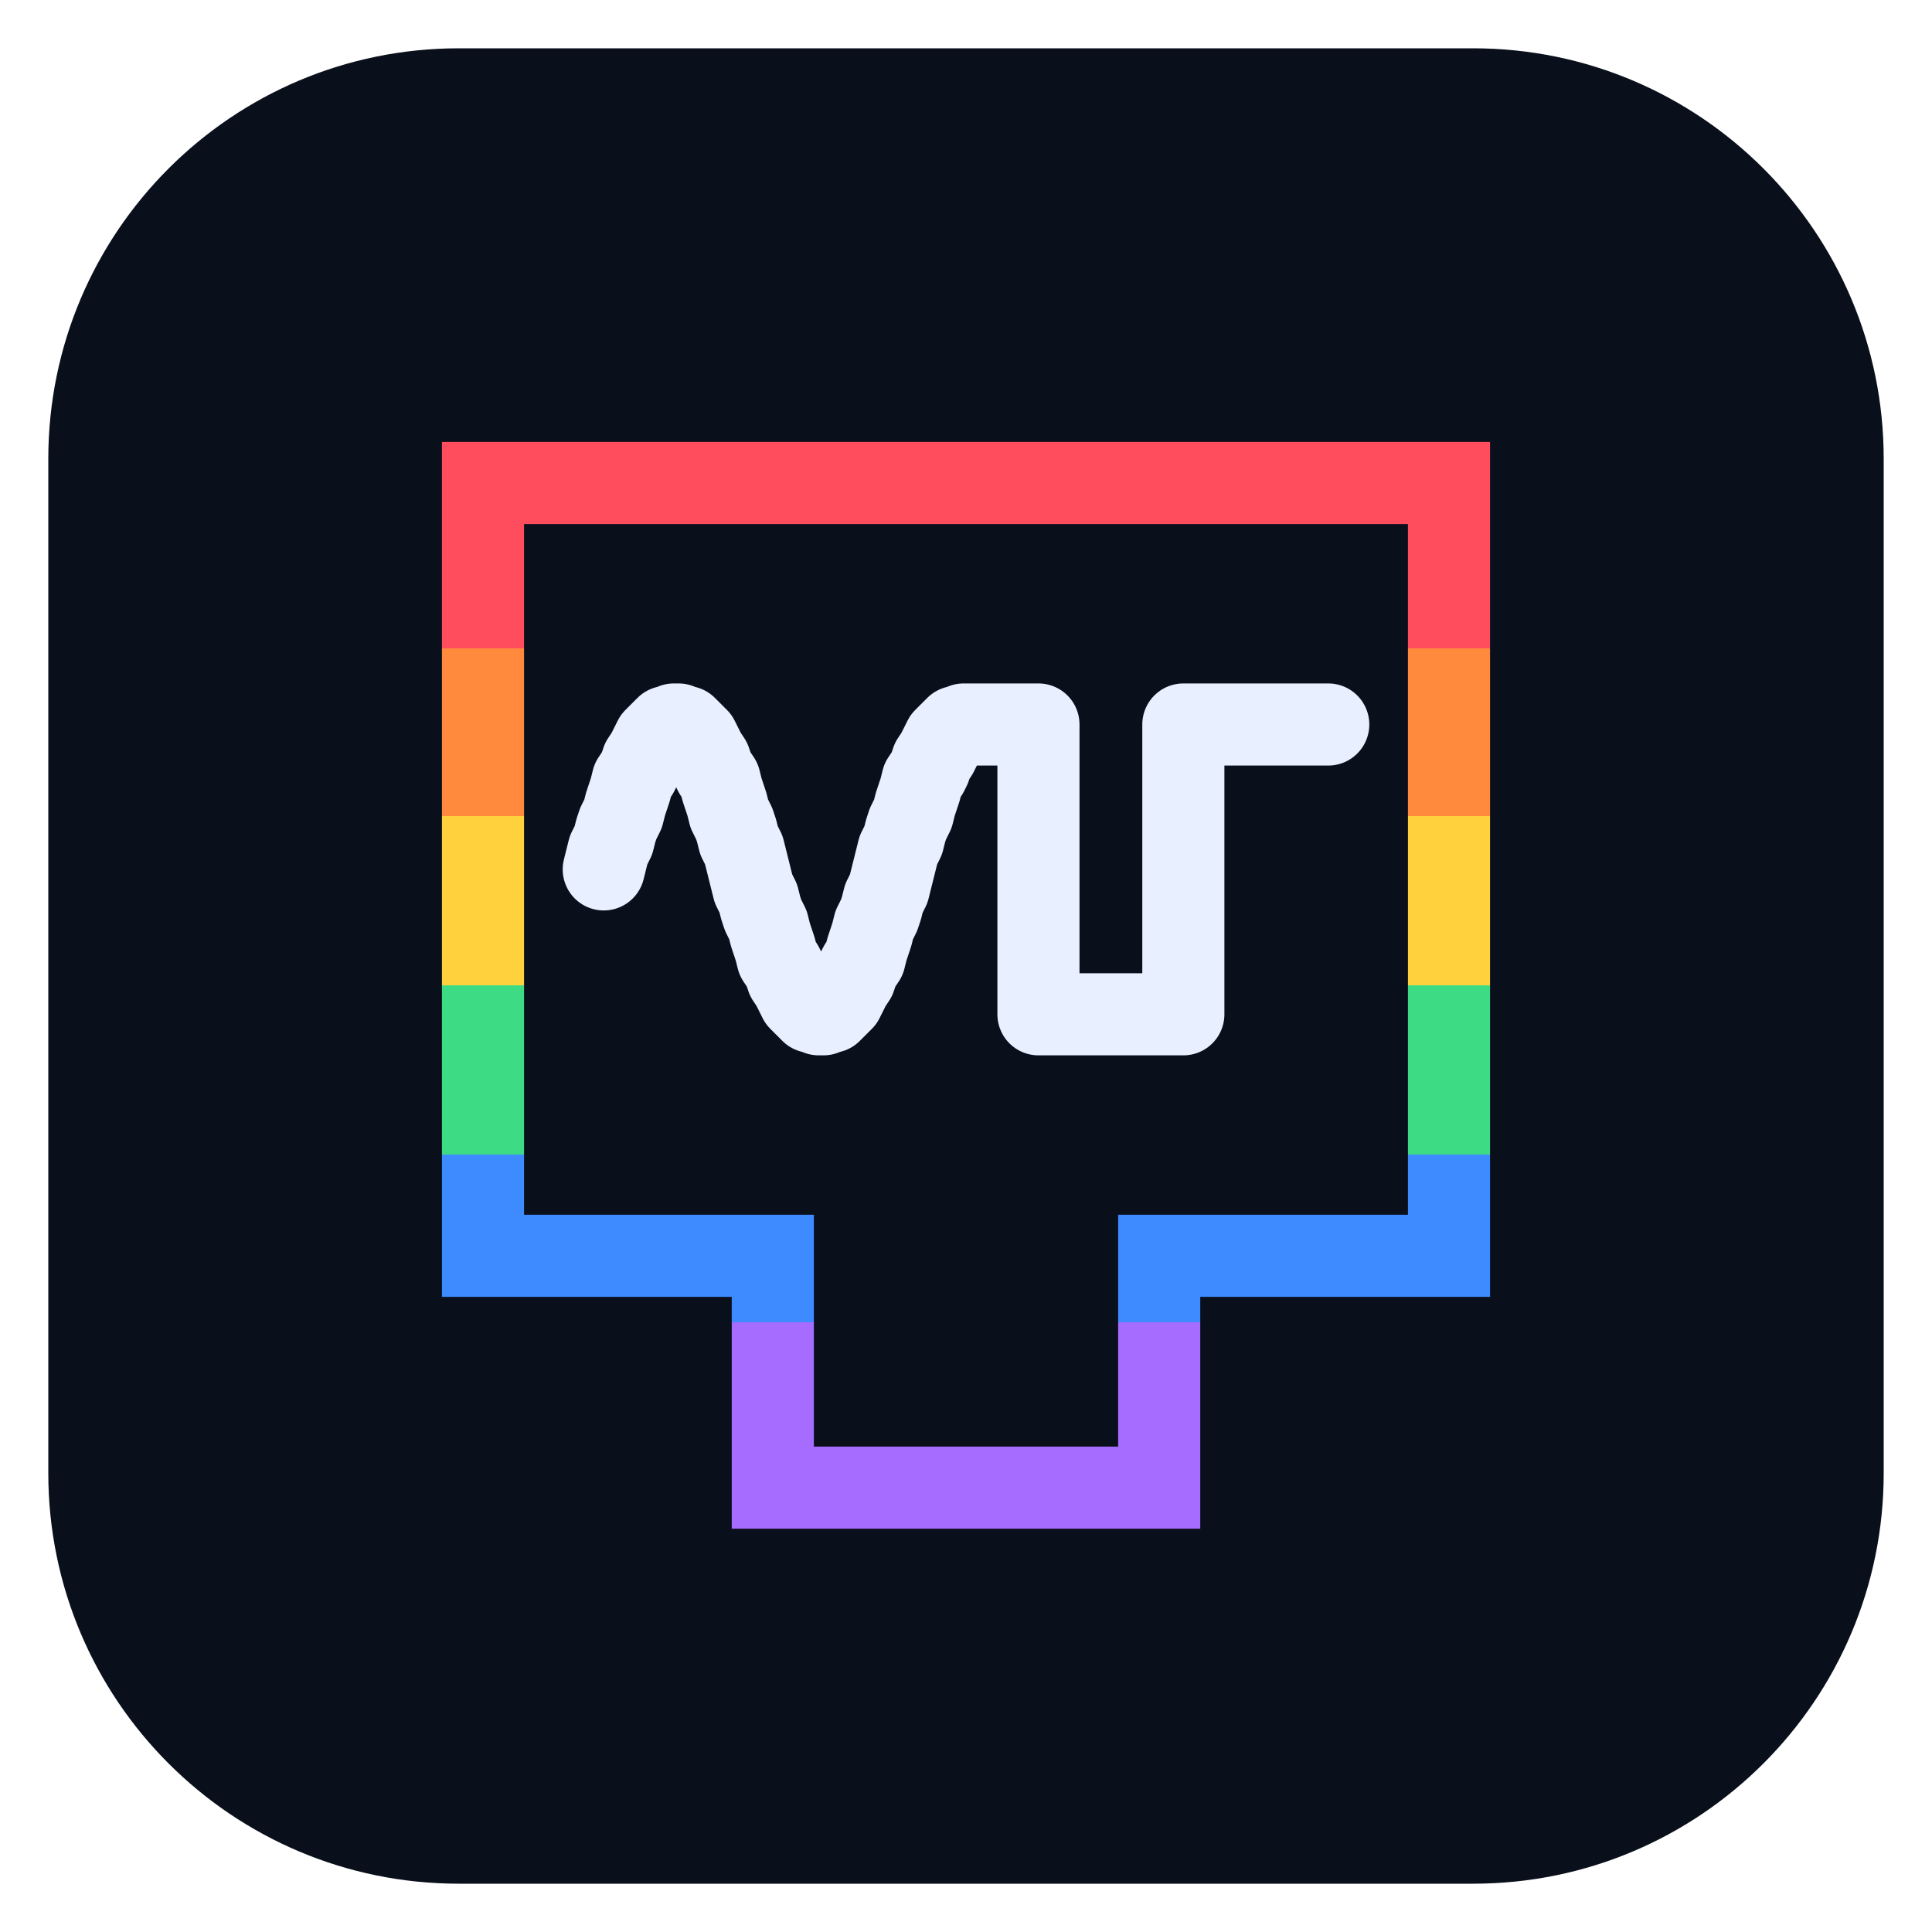
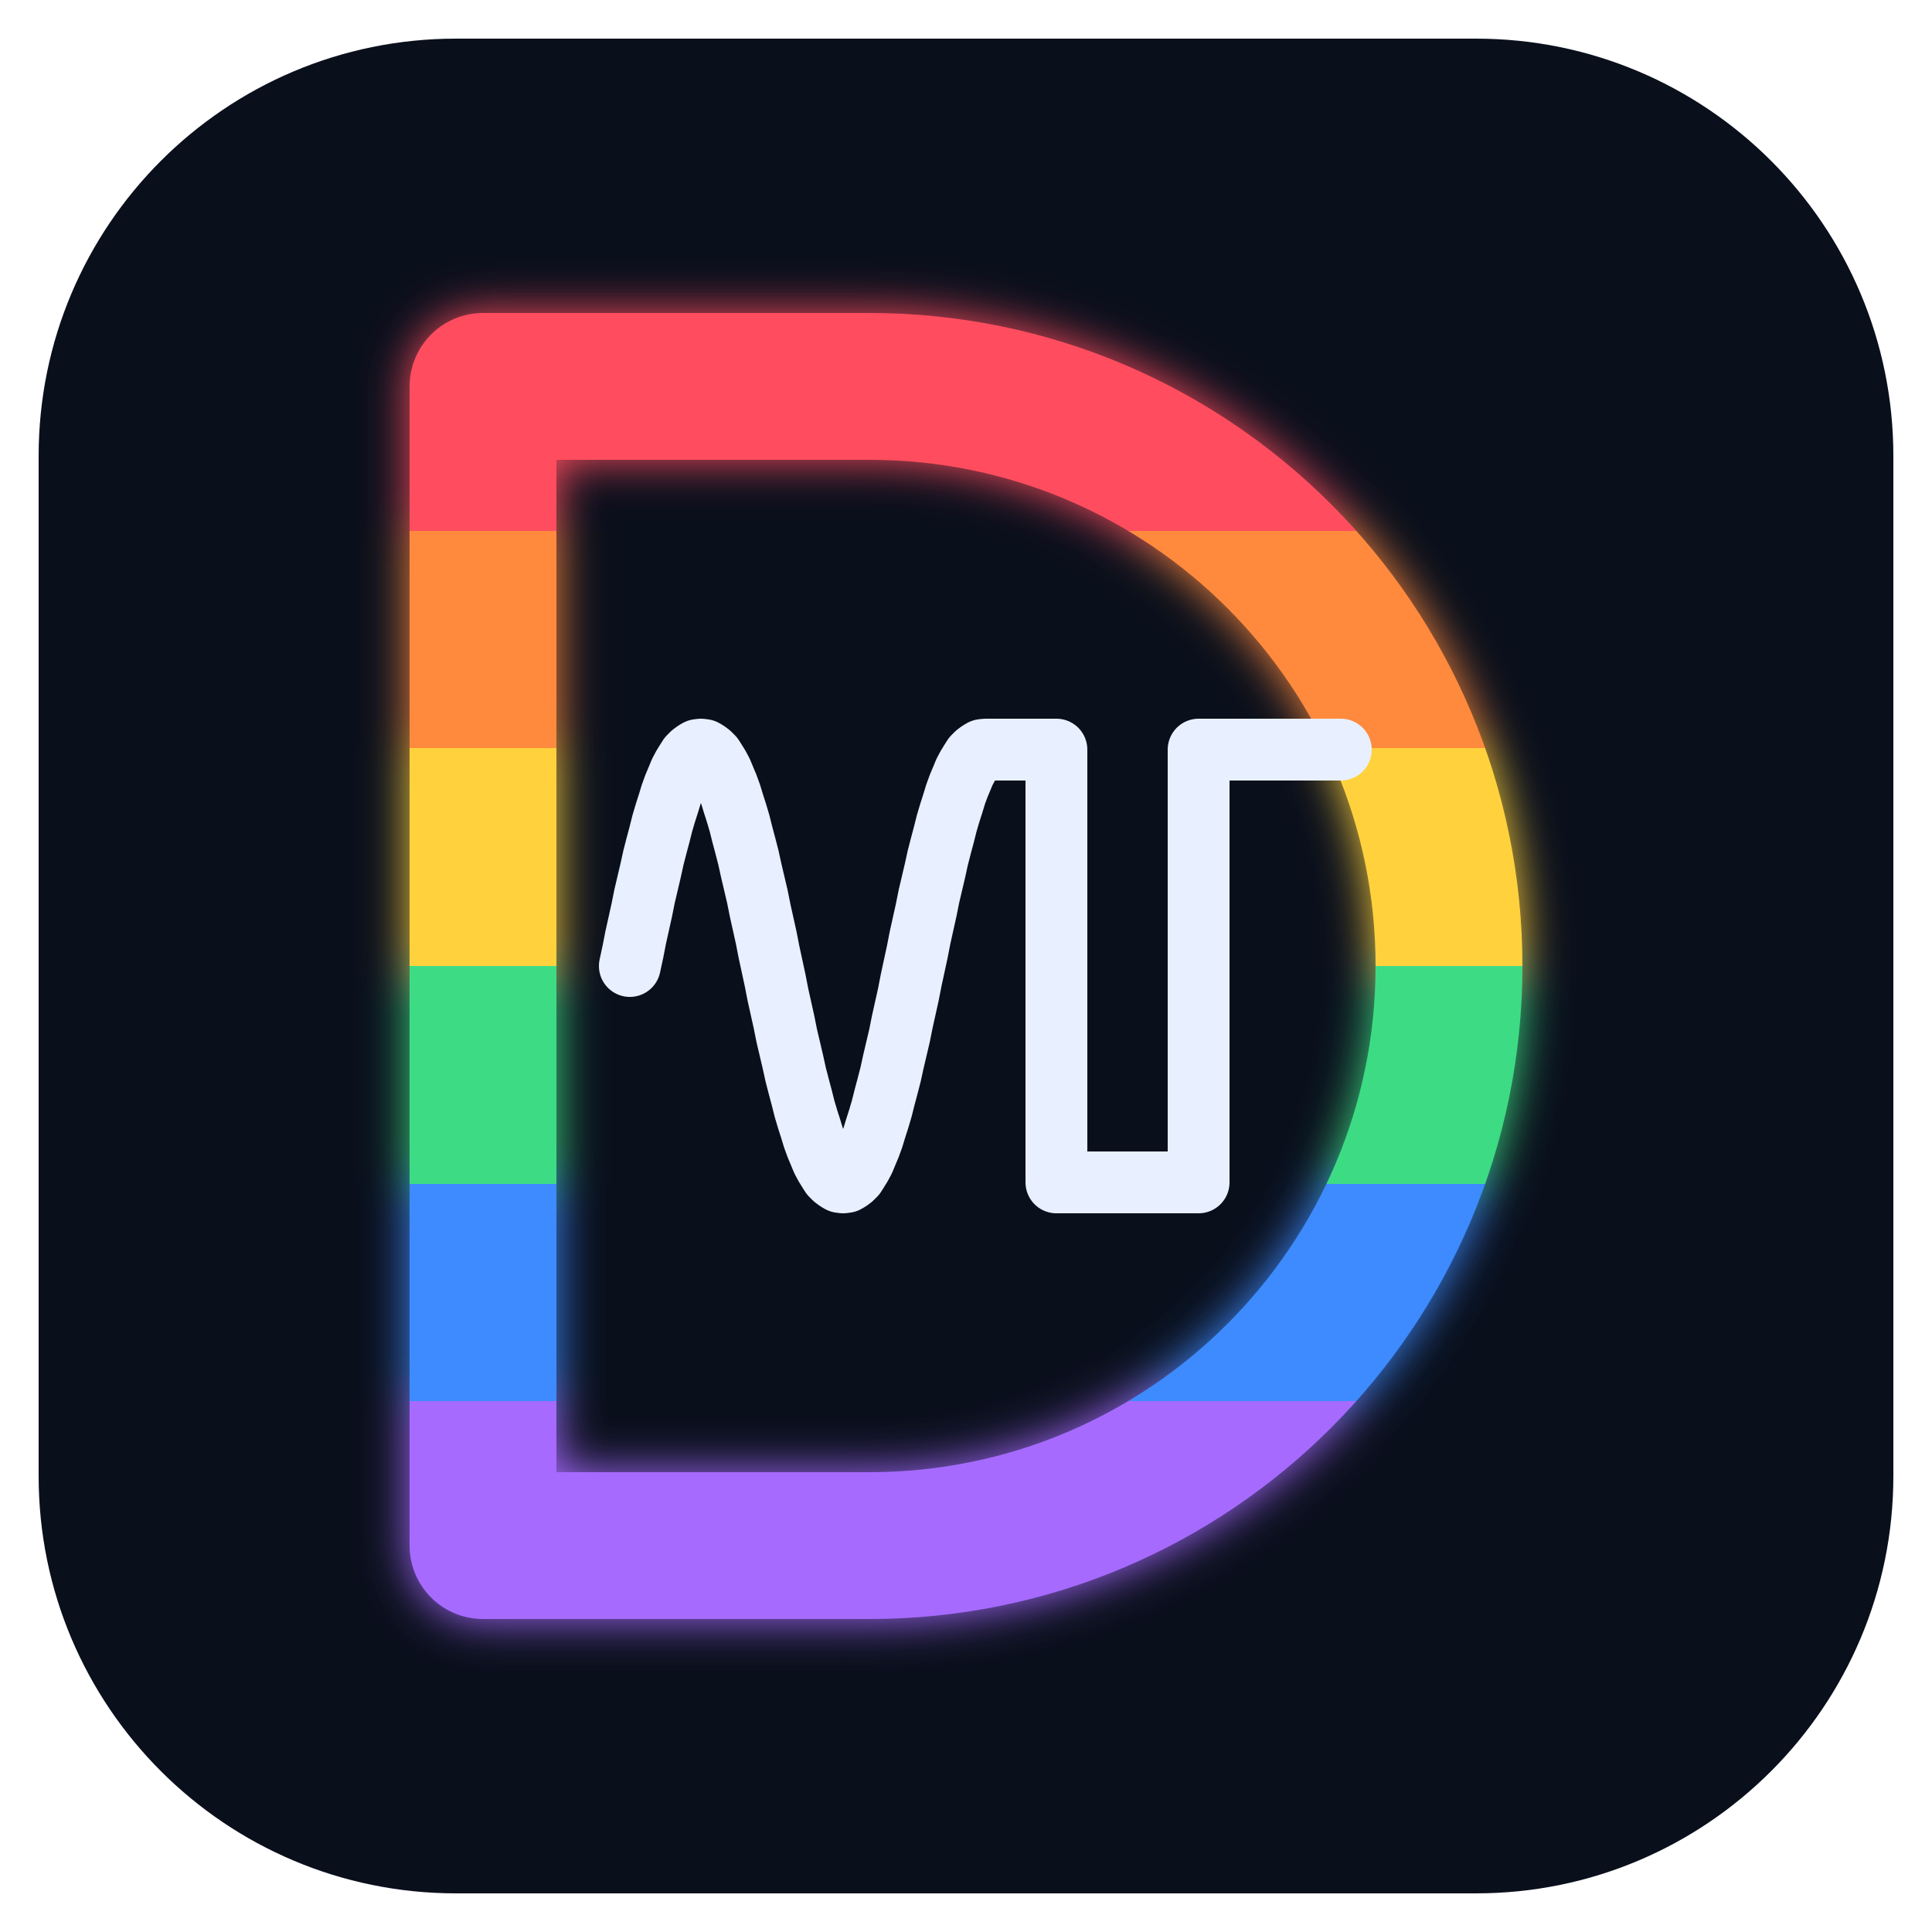
- <svg xmlns="http://www.w3.org/2000/svg" width="512" height="512" viewBox="14 14 80 80">
-   <rect x="16" y="16" width="76" height="76" rx="17" fill="#0a0f1c" />
+ <svg xmlns="http://www.w3.org/2000/svg" width="512" height="512" viewBox="0 0 500 500">
  <defs>
-     <linearGradient id="stripes" x1="0" y1="0" x2="0" y2="1">
+     <linearGradient id="books" gradientUnits="userSpaceOnUse" x1="0" y1="81" x2="0" y2="419">
      <stop offset="0" stop-color="#ff4d5e" />
      <stop offset="0.167" stop-color="#ff4d5e" />
      <stop offset="0.167" stop-color="#ff8a3d" />
      <stop offset="0.333" stop-color="#ff8a3d" />
      <stop offset="0.333" stop-color="#ffd23d" />
      <stop offset="0.5" stop-color="#ffd23d" />
      <stop offset="0.5" stop-color="#3ddc84" />
      <stop offset="0.667" stop-color="#3ddc84" />
      <stop offset="0.667" stop-color="#3d8bff" />
      <stop offset="0.833" stop-color="#3d8bff" />
      <stop offset="0.833" stop-color="#a66bff" />
      <stop offset="1" stop-color="#a66bff" />
    </linearGradient>
+     <filter id="glow" x="-30%" y="-30%" width="160%" height="160%">
+       <feGaussianBlur stdDeviation="6" result="b" />
+       <feMerge>
+         <feMergeNode in="b" />
+         <feMergeNode in="SourceGraphic" />
+       </feMerge>
+     </filter>
  </defs>
-   <path d="M34,34 H74 V66 H62.0 V75.6 H46.0 V66 H34 Z" fill="none" stroke="url(#stripes)" stroke-width="3.4" />
-   <path d="M39.0,50.0 L39.1,49.6 L39.2,49.2 L39.4,48.8 L39.5,48.4 L39.6,48.1 L39.8,47.7 L39.9,47.3 L40.0,47.0 L40.1,46.7 L40.2,46.3 L40.4,46.0 L40.5,45.8 L40.6,45.5 L40.8,45.2 L40.9,45.0 L41.0,44.8 L41.1,44.6 L41.2,44.5 L41.4,44.3 L41.5,44.2 L41.6,44.1 L41.8,44.1 L41.9,44.0 L42.0,44.0 L42.1,44.0 L42.2,44.1 L42.4,44.1 L42.5,44.2 L42.6,44.3 L42.8,44.5 L42.9,44.6 L43.0,44.8 L43.1,45.0 L43.2,45.2 L43.4,45.5 L43.5,45.8 L43.6,46.0 L43.8,46.3 L43.9,46.7 L44.0,47.0 L44.1,47.3 L44.2,47.7 L44.4,48.1 L44.5,48.4 L44.6,48.8 L44.8,49.2 L44.9,49.6 L45.0,50.0 L45.1,50.4 L45.2,50.8 L45.4,51.2 L45.5,51.6 L45.6,51.9 L45.8,52.3 L45.9,52.7 L46.0,53.0 L46.1,53.3 L46.2,53.7 L46.4,54.0 L46.5,54.2 L46.6,54.5 L46.8,54.8 L46.9,55.0 L47.0,55.2 L47.1,55.4 L47.2,55.5 L47.4,55.7 L47.5,55.8 L47.6,55.9 L47.8,55.9 L47.9,56.0 L48.0,56.0 L48.1,56.0 L48.2,55.9 L48.4,55.9 L48.5,55.8 L48.6,55.7 L48.8,55.5 L48.9,55.4 L49.0,55.2 L49.1,55.0 L49.2,54.8 L49.4,54.5 L49.5,54.2 L49.6,54.0 L49.8,53.7 L49.9,53.3 L50.0,53.0 L50.1,52.7 L50.2,52.3 L50.4,51.9 L50.5,51.6 L50.6,51.2 L50.8,50.8 L50.9,50.4 L51.0,50.0 L51.1,49.6 L51.2,49.2 L51.4,48.8 L51.5,48.4 L51.6,48.1 L51.8,47.7 L51.9,47.3 L52.0,47.0 L52.1,46.7 L52.2,46.3 L52.4,46.0 L52.5,45.8 L52.6,45.5 L52.8,45.2 L52.9,45.0 L53.0,44.8 L53.1,44.6 L53.2,44.5 L53.4,44.3 L53.5,44.2 L53.6,44.1 L53.8,44.1 L53.9,44.0 L54.0,44.0 H57.0 V56.0 H63.0 V44.0 H69.0" fill="none" stroke="#e8f0ff" stroke-width="3.4" stroke-linecap="round" stroke-linejoin="round" />
+   <rect x="10" y="10" width="480" height="480" rx="108" fill="#0a0f1c" />
+   <g transform="translate(-15 0)">
+     <path d="M140 100 H240 A150 150 0 0 1 240 400 H140 Z" fill="none" stroke="url(#books)" stroke-width="38" stroke-linejoin="round" filter="url(#glow)" />
+     <path d="M178.0,250.0 L178.8,246.3 L179.5,242.7 L180.3,239.1 L181.1,235.5 L181.8,232.0 L182.6,228.6 L183.4,225.2 L184.1,222.0 L184.9,218.9 L185.7,215.9 L186.4,213.1 L187.2,210.4 L188.0,207.9 L188.7,205.6 L189.5,203.4 L190.3,201.5 L191.0,199.8 L191.8,198.3 L192.6,197.0 L193.3,195.9 L194.1,195.1 L194.9,194.5 L195.6,194.1 L196.4,194.0 L197.2,194.1 L197.9,194.5 L198.7,195.1 L199.5,195.9 L200.2,197.0 L201.0,198.3 L201.8,199.8 L202.5,201.5 L203.3,203.4 L204.1,205.6 L204.8,207.9 L205.6,210.4 L206.4,213.1 L207.1,215.9 L207.9,218.9 L208.7,222.0 L209.4,225.2 L210.2,228.6 L211.0,232.0 L211.7,235.5 L212.5,239.1 L213.3,242.7 L214.0,246.3 L214.8,250.0 L215.6,253.7 L216.3,257.3 L217.1,260.9 L217.9,264.5 L218.6,268.0 L219.4,271.4 L220.2,274.8 L220.9,278.0 L221.7,281.1 L222.5,284.1 L223.2,286.9 L224.0,289.6 L224.8,292.1 L225.5,294.4 L226.3,296.6 L227.1,298.5 L227.8,300.2 L228.6,301.7 L229.4,303.0 L230.1,304.1 L230.9,304.9 L231.7,305.5 L232.4,305.9 L233.2,306.0 L234.0,305.9 L234.7,305.5 L235.5,304.9 L236.3,304.1 L237.0,303.0 L237.8,301.7 L238.6,300.2 L239.3,298.5 L240.1,296.6 L240.9,294.4 L241.6,292.1 L242.4,289.6 L243.2,286.9 L243.9,284.1 L244.7,281.1 L245.5,278.0 L246.2,274.8 L247.0,271.4 L247.8,268.0 L248.5,264.5 L249.3,260.9 L250.1,257.3 L250.8,253.7 L251.6,250.0 L252.4,246.3 L253.1,242.7 L253.9,239.1 L254.7,235.5 L255.4,232.0 L256.2,228.6 L257.0,225.2 L257.7,222.0 L258.5,218.9 L259.3,215.9 L260.0,213.1 L260.8,210.4 L261.6,207.9 L262.3,205.6 L263.1,203.4 L263.9,201.5 L264.6,199.8 L265.4,198.3 L266.2,197.0 L266.9,195.9 L267.7,195.1 L268.5,194.5 L269.2,194.1 L270.0,194.0 H288.4 V306.0 H325.2 V194.0 H362.0" fill="none" stroke="#e8f0ff" stroke-width="16" stroke-linecap="round" stroke-linejoin="round" />
+   </g>
</svg>
